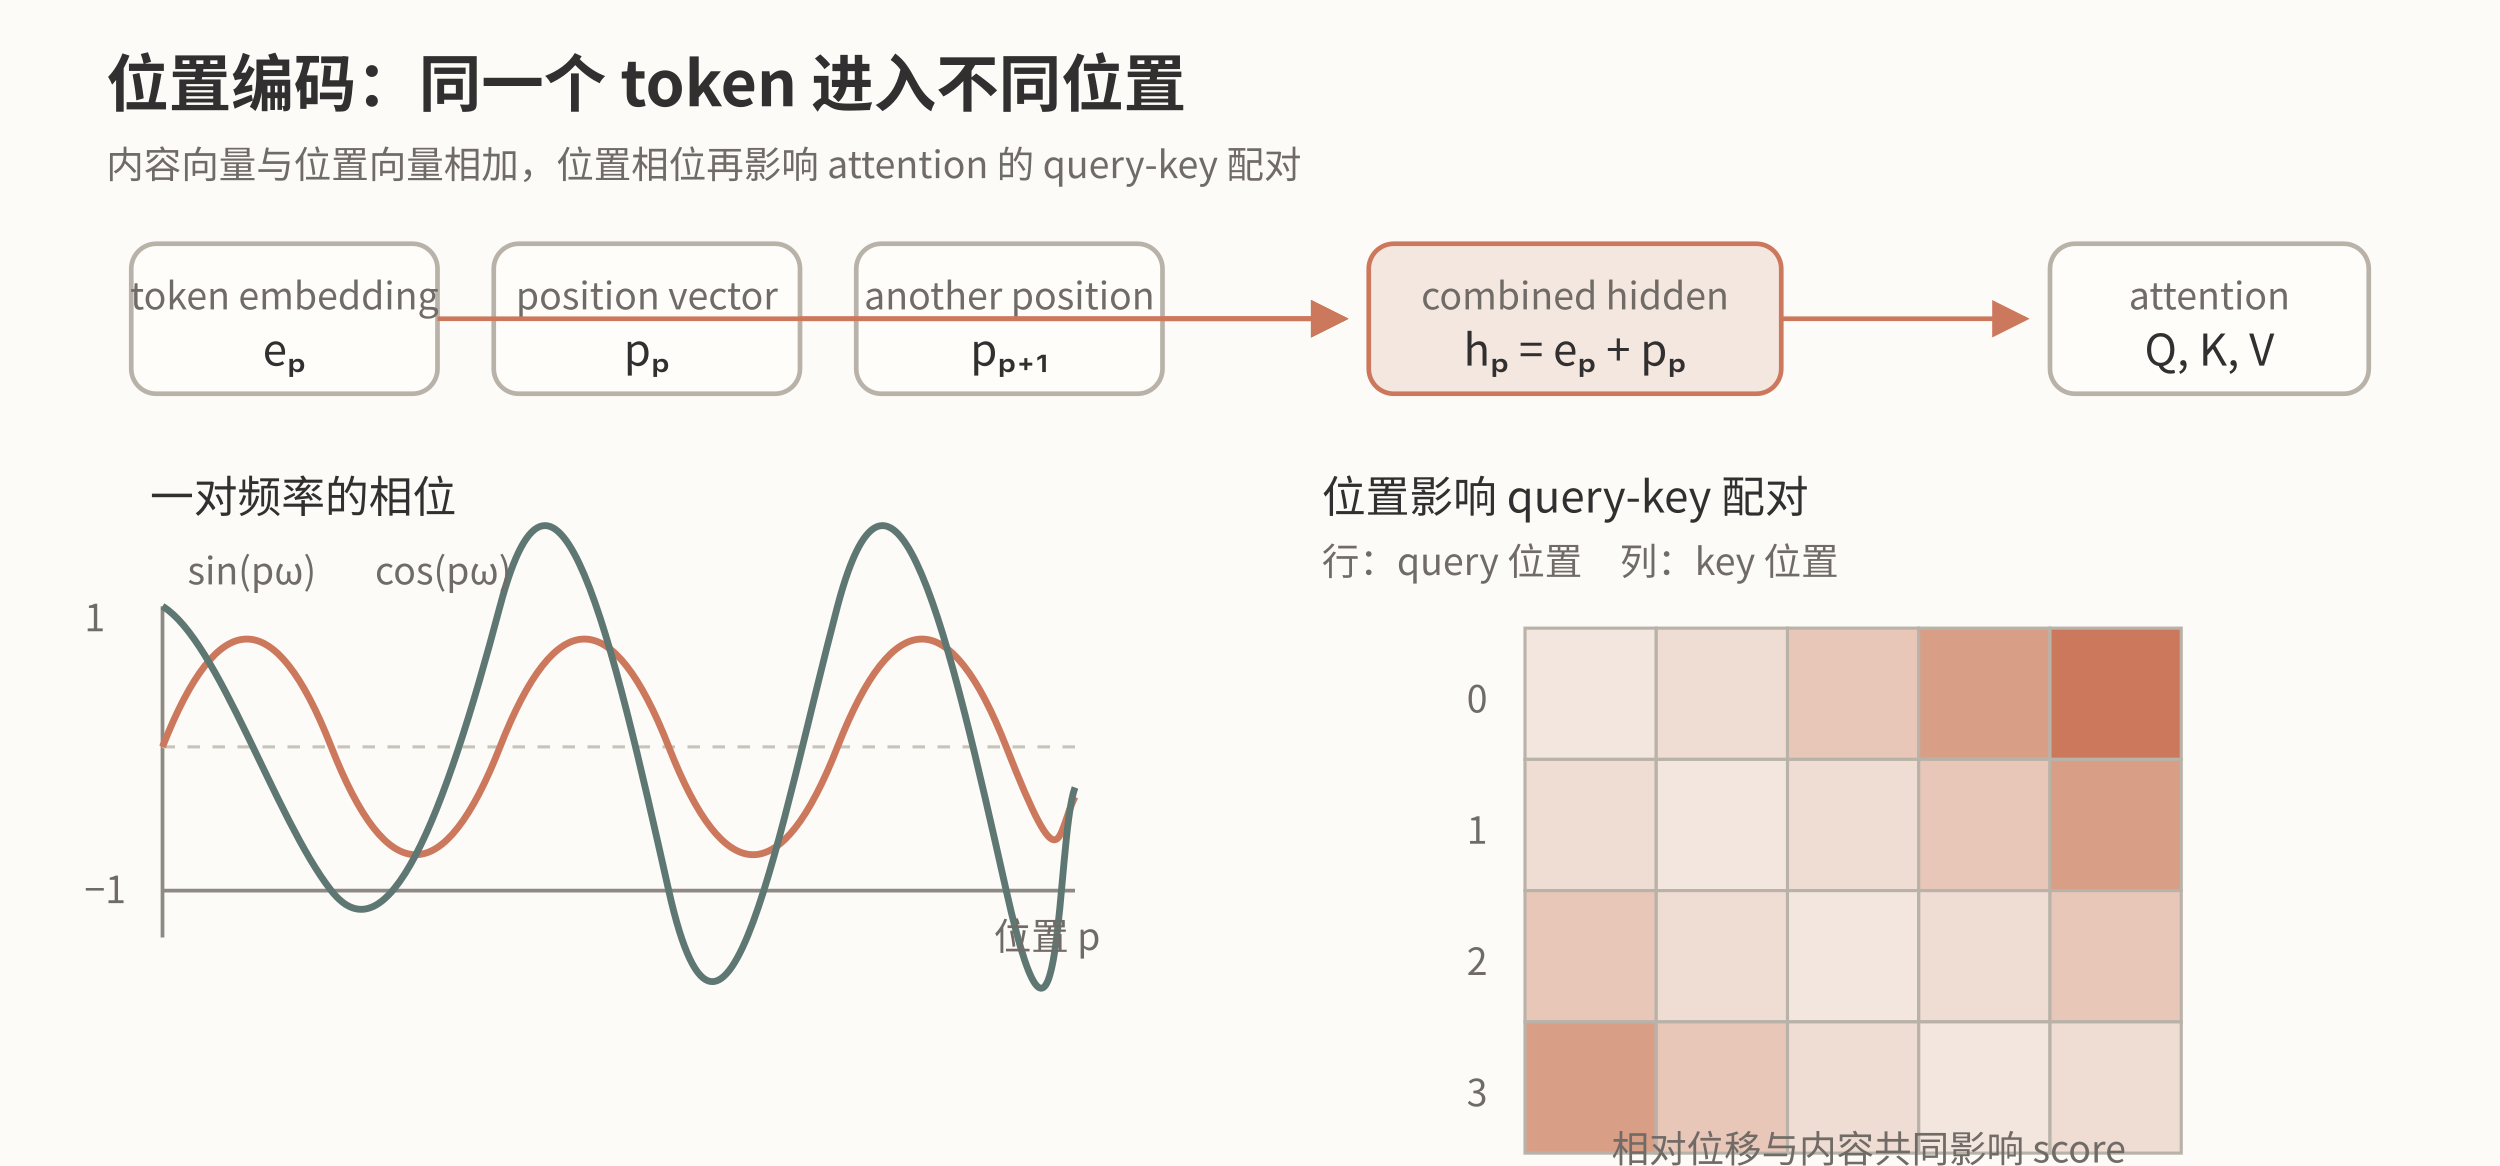
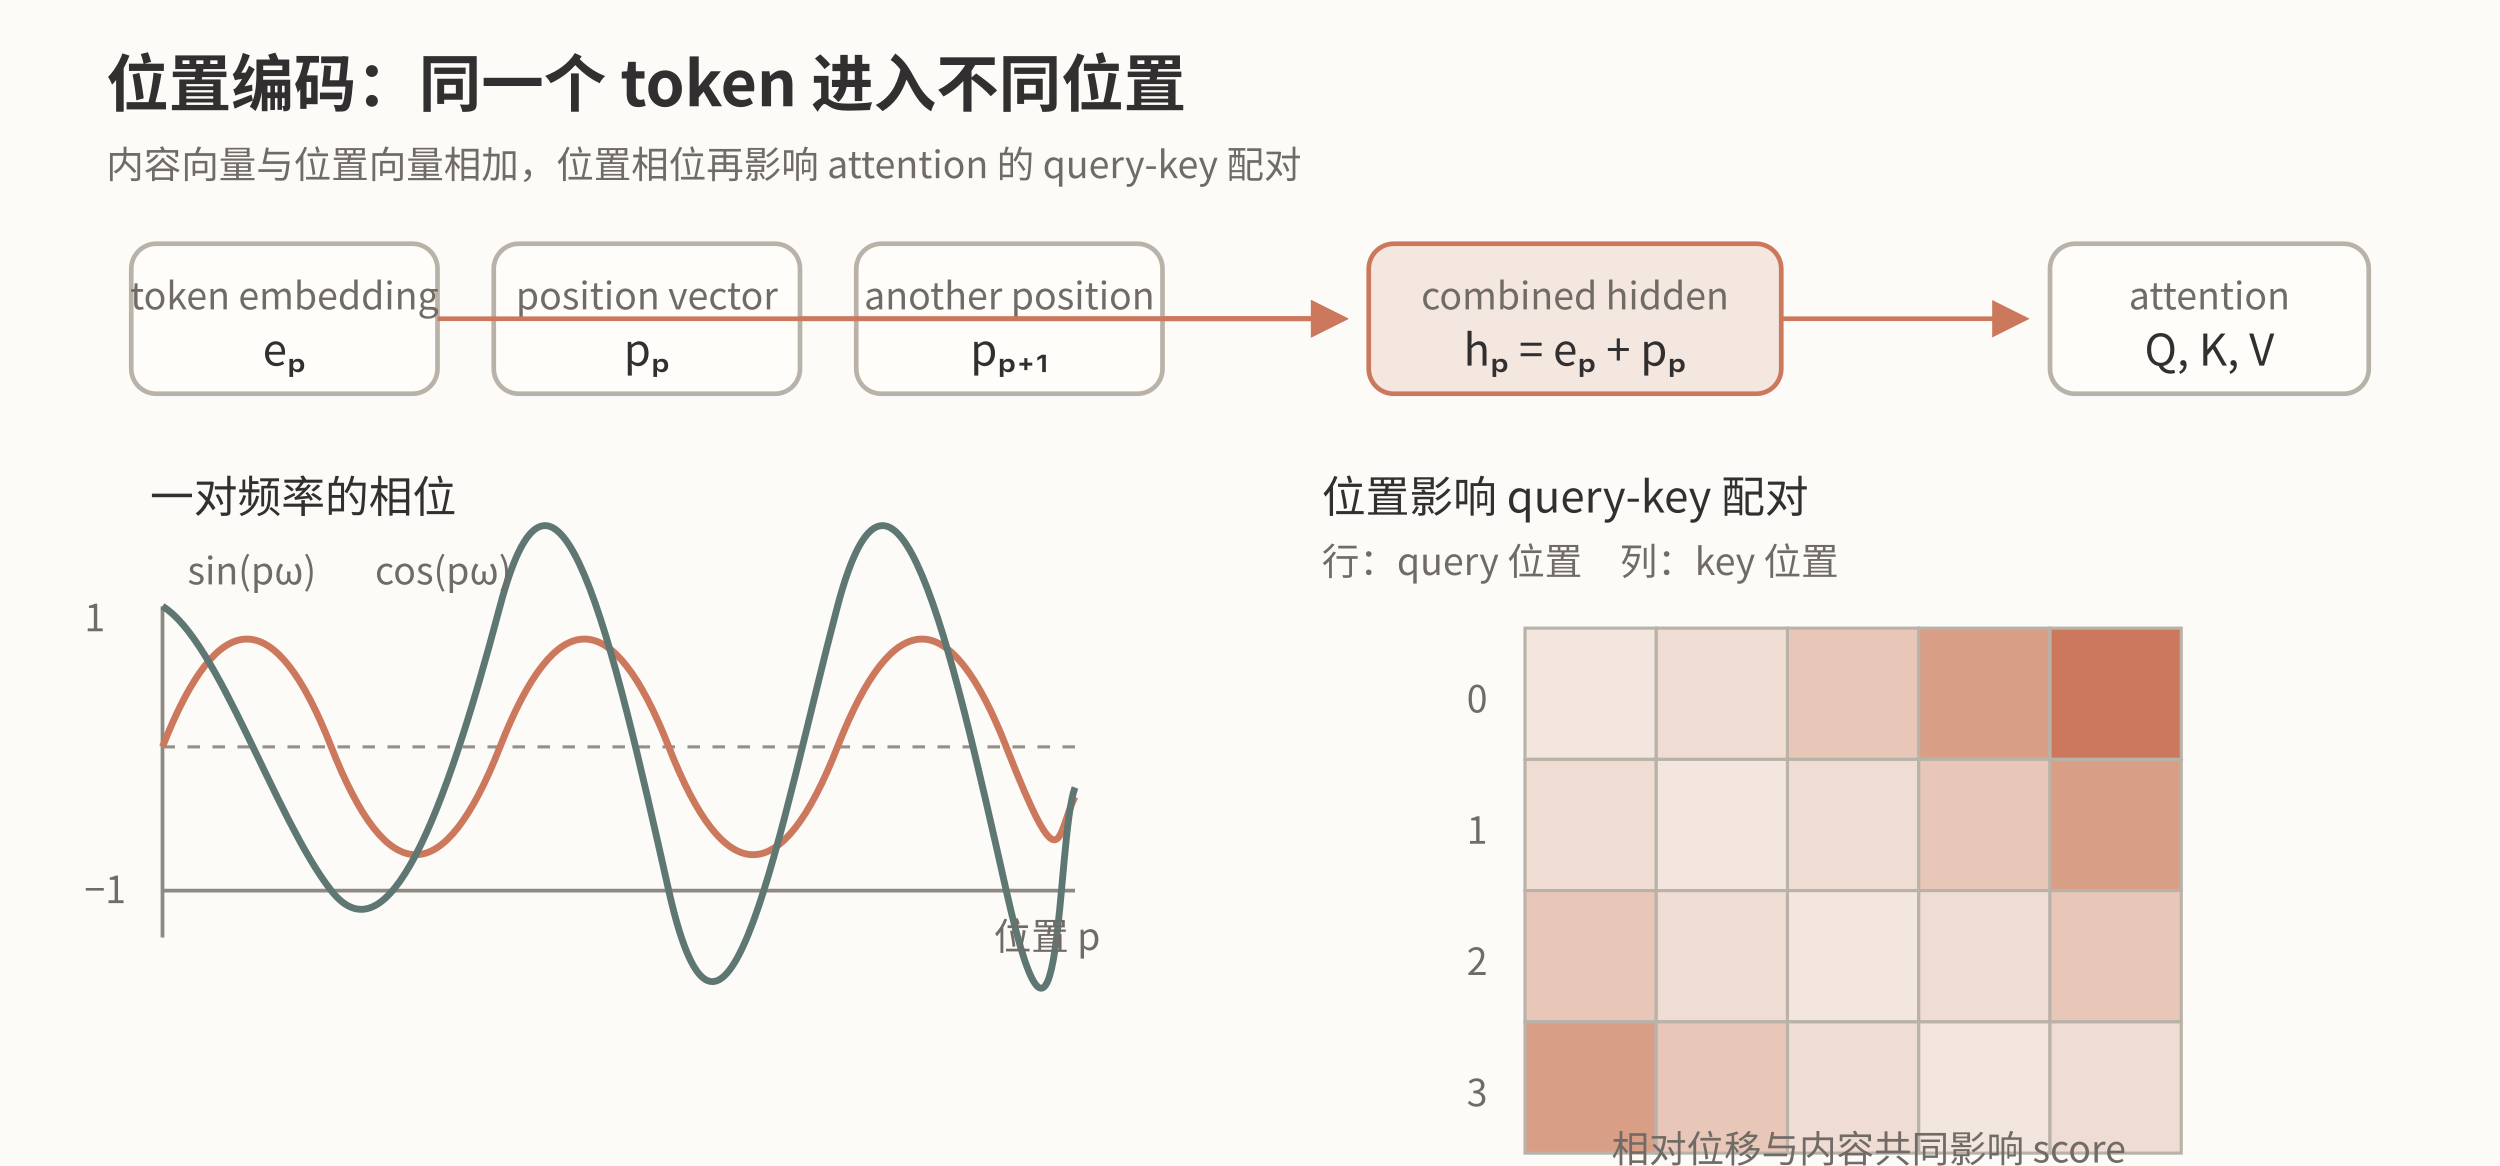
- <svg xmlns="http://www.w3.org/2000/svg" width="800" height="373" viewBox="0 0 800 373" role="img" aria-labelledby="title desc">
+ <svg xmlns="http://www.w3.org/2000/svg" data-svg-theme="paper-ink-v1" width="800" height="373" viewBox="0 0 800 373" role="img" aria-labelledby="title desc">
+   <style>
+   .svg-axis-stroke { stroke: #b8b2a8; }
+   .svg-coral-stroke-stroke { stroke: #cc785c; }
+   .svg-special-fill-fill-cc785c { fill: #cc785c; }
+   .svg-special-fill-fill-d99e86 { fill: #b78571; }
+   .svg-special-fill-fill-e8c7b8 { fill: #a38c82; }
+   .svg-special-fill-fill-efdcd2 { fill: #9b8e88; }
+   .svg-special-fill-fill-f3e6df { fill: #988f8b; }
+   .svg-special-fill-fill-f4e7e0 { fill: #988f8b; }
+   .svg-special-fill-fill-fdfbf8 { fill: #92908f; }
+   .svg-special-fill-fill-fffdfa { fill: #92908f; }
+   .svg-special-fill-stop-color-cc785c { stop-color: #cc785c; }
+   .svg-special-fill-stop-color-f1e4dd { stop-color: #988f8b; }
+   .svg-special-graphic-stroke-5e7772 { stroke: #5e7772; }
+   .svg-special-graphic-stroke-8e8982 { stroke: #8e8982; }
+   .svg-special-graphic-stroke-c9c4bb { stroke: #94908a; }
+   .svg-special-text-fill-312f2f { fill: #312f2f; }
+   .svg-special-text-fill-706b66 { fill: #706b66; }
+ 
+   .svg-special-background-fill-d99e86 { fill: #d99e86; }
+   .svg-special-background-fill-e8c7b8 { fill: #e8c7b8; }
+   .svg-special-background-fill-efdcd2 { fill: #efdcd2; }
+   .svg-special-background-fill-f3e6df { fill: #f3e6df; }
+   .svg-special-background-fill-f4e7e0 { fill: #f4e7e0; }
+   .svg-special-background-fill-fdfbf8 { fill: #fdfbf8; }
+   .svg-special-background-fill-fffdfa { fill: #fffdfa; }
+ 
+ 
+ @media (prefers-color-scheme: dark) {
+     .svg-axis-stroke { stroke: #8b8a83; }
+     .svg-coral-stroke-stroke { stroke: #e28466; }
+     .svg-special-fill-fill-cc785c { fill: #cc785c; }
+     .svg-special-fill-fill-d99e86 { fill: #b78571; }
+     .svg-special-fill-fill-e8c7b8 { fill: #a38c82; }
+     .svg-special-fill-fill-efdcd2 { fill: #9b8e88; }
+     .svg-special-fill-fill-f3e6df { fill: #988f8b; }
+     .svg-special-fill-fill-f4e7e0 { fill: #988f8b; }
+     .svg-special-fill-fill-fdfbf8 { fill: #92908f; }
+     .svg-special-fill-fill-fffdfa { fill: #92908f; }
+     .svg-special-fill-stop-color-cc785c { stop-color: #cc785c; }
+     .svg-special-fill-stop-color-f1e4dd { stop-color: #988f8b; }
+     .svg-special-graphic-stroke-5e7772 { stroke: #5e7772; }
+     .svg-special-graphic-stroke-8e8982 { stroke: #8e8982; }
+     .svg-special-graphic-stroke-c9c4bb { stroke: #94908a; }
+     .svg-special-text-fill-312f2f { fill: #a5a4a4; }
+     .svg-special-text-fill-706b66 { fill: #a7a4a0; }
+     .svg-special-background-fill-d99e86 { fill: #302825; }
+     .svg-special-background-fill-e8c7b8 { fill: #332e2c; }
+     .svg-special-background-fill-efdcd2 { fill: #34312f; }
+     .svg-special-background-fill-f3e6df { fill: #343231; }
+     .svg-special-background-fill-f4e7e0 { fill: #343231; }
+     .svg-special-background-fill-fdfbf8 { fill: #353535; }
+     .svg-special-background-fill-fffdfa { fill: #363535; }
+ 
+ 
+ 
+   }
+ </style>
  <defs>
    <marker id="arrow" markerWidth="8" markerHeight="8" refX="7" refY="4" orient="auto">
-       <path d="M0,0 L8,4 L0,8 Z" fill="#cc785c" />
+       <path d="M0,0 L8,4 L0,8 Z" class="svg-special-fill-fill-cc785c" />
    </marker>
    <linearGradient id="heat" x1="0" x2="1" y1="1" y2="0">
-       <stop offset="0" stop-color="#f1e4dd" />
-       <stop offset="1" stop-color="#cc785c" />
+       <stop offset="0" class="svg-special-fill-stop-color-f1e4dd" />
+       <stop offset="1" class="svg-special-fill-stop-color-cc785c" />
    </linearGradient>
    <style>
-       .ink{fill:#312f2f;font-family:-apple-system,BlinkMacSystemFont,"Noto Sans CJK SC","PingFang SC",sans-serif}
-       .muted{fill:#706b66;font-family:-apple-system,BlinkMacSystemFont,"Noto Sans CJK SC","PingFang SC",sans-serif}
-       .box{fill:#fffdfa;stroke:#b8b2a8;stroke-width:1.5}
-       .accent{fill:#f4e7e0;stroke:#cc785c;stroke-width:1.5}
-       .axis{stroke:#8e8982;stroke-width:1.2}
-       .guide{stroke:#c9c4bb;stroke-width:1;stroke-dasharray:4 4}
+       .ink{font-family:-apple-system,BlinkMacSystemFont,"Noto Sans CJK SC","PingFang SC",sans-serif}
+       .muted{font-family:-apple-system,BlinkMacSystemFont,"Noto Sans CJK SC","PingFang SC",sans-serif}
+       .box{stroke-width:1.5}
+       .accent{stroke-width:1.5}
+       .axis{stroke-width:1.2}
+       .guide{stroke-width:1;stroke-dasharray:4 4}
      .label{font-size:14px}
      .small{font-size:12px}
      .title{font-size:20px;font-weight:600}
    </style>
  </defs>
-   <rect width="800" height="373" fill="#fdfbf8" />
-   <text x="34" y="34" class="ink title">位置编码：同一个 token 进入不同位置</text>
-   <text x="34" y="57" class="muted small">内容向量与位置向量相加，位置相位再影响 attention 的 query-key 配对</text>
-   <rect x="42" y="78" width="98" height="48" rx="8" class="box" />
-   <rect x="158" y="78" width="98" height="48" rx="8" class="box" />
-   <rect x="274" y="78" width="98" height="48" rx="8" class="box" />
-   <text x="91" y="99" text-anchor="middle" class="muted small">token embedding</text>
-   <text x="91" y="117" text-anchor="middle" class="ink label">eₚ</text>
-   <text x="207" y="99" text-anchor="middle" class="muted small">position vector</text>
-   <text x="207" y="117" text-anchor="middle" class="ink label">pₚ</text>
-   <text x="323" y="99" text-anchor="middle" class="muted small">another position</text>
-   <text x="323" y="117" text-anchor="middle" class="ink label">pₚ₊₁</text>
-   <path d="M140 102 H430" fill="none" stroke="#cc785c" stroke-width="1.5" marker-end="url(#arrow)" />
-   <path d="M256 102 H430" fill="none" stroke="#cc785c" stroke-width="1.5" marker-end="url(#arrow)" />
-   <path d="M372 102 H430" fill="none" stroke="#cc785c" stroke-width="1.5" marker-end="url(#arrow)" />
-   <rect x="438" y="78" width="132" height="48" rx="8" class="accent" />
-   <text x="504" y="99" text-anchor="middle" class="muted small">combined hidden</text>
-   <text x="504" y="117" text-anchor="middle" class="ink label">hₚ = eₚ + pₚ</text>
-   <path d="M570 102 H648" fill="none" stroke="#cc785c" stroke-width="1.5" marker-end="url(#arrow)" />
-   <rect x="656" y="78" width="102" height="48" rx="8" class="box" />
-   <text x="707" y="99" text-anchor="middle" class="muted small">attention</text>
-   <text x="707" y="117" text-anchor="middle" class="ink label">Q, K, V</text>
-   <text x="48" y="164" class="ink label">一对频率的相位</text>
-   <line x1="52" y1="285" x2="344" y2="285" class="axis" />
-   <line x1="52" y1="194" x2="52" y2="300" class="axis" />
-   <line x1="52" y1="239" x2="344" y2="239" class="guide" />
-   <path d="M52 239 C70 193 88 193 106 239 S142 285 160 239 S196 193 214 239 S250 285 268 239 S304 193 322 239 S338 267 344 255" fill="none" stroke="#cc785c" stroke-width="2.2" />
-   <path d="M52 194 C70 205 88 262 106 285 S142 262 160 194 S196 205 214 285 S250 262 268 194 S304 205 322 285 S338 268 344 252" fill="none" stroke="#5e7772" stroke-width="2.2" />
-   <text x="60" y="187" class="muted small">sin(pω)</text>
-   <text x="120" y="187" class="muted small">cos(pω)</text>
-   <text x="318" y="304" class="muted small">位置 p</text>
-   <text x="27" y="202" class="muted small">1</text>
-   <text x="27" y="289" class="muted small">−1</text>
-   <text x="423" y="164" class="ink label">位置影响 query-key 配对</text>
-   <text x="423" y="184" class="muted small">行：query 位置　列：key 位置</text>
+   <rect width="800" height="373" class="svg-special-fill-fill-fdfbf8 svg-special-background-fill-fdfbf8" />
+   <text x="34" y="34" class="ink title svg-special-text-fill-312f2f">位置编码：同一个 token 进入不同位置</text>
+   <text x="34" y="57" class="muted small svg-special-text-fill-706b66">内容向量与位置向量相加，位置相位再影响 attention 的 query-key 配对</text>
+   <rect x="42" y="78" width="98" height="48" rx="8" class="box svg-special-fill-fill-fffdfa svg-axis-stroke svg-special-background-fill-fffdfa" />
+   <rect x="158" y="78" width="98" height="48" rx="8" class="box svg-special-fill-fill-fffdfa svg-axis-stroke svg-special-background-fill-fffdfa" />
+   <rect x="274" y="78" width="98" height="48" rx="8" class="box svg-special-fill-fill-fffdfa svg-axis-stroke svg-special-background-fill-fffdfa" />
+   <text x="91" y="99" text-anchor="middle" class="muted small svg-special-text-fill-706b66">token embedding</text>
+   <text x="91" y="117" text-anchor="middle" class="ink label svg-special-text-fill-312f2f">eₚ</text>
+   <text x="207" y="99" text-anchor="middle" class="muted small svg-special-text-fill-706b66">position vector</text>
+   <text x="207" y="117" text-anchor="middle" class="ink label svg-special-text-fill-312f2f">pₚ</text>
+   <text x="323" y="99" text-anchor="middle" class="muted small svg-special-text-fill-706b66">another position</text>
+   <text x="323" y="117" text-anchor="middle" class="ink label svg-special-text-fill-312f2f">pₚ₊₁</text>
+   <path d="M140 102 H430" fill="none" stroke-width="1.5" marker-end="url(#arrow)" class="svg-coral-stroke-stroke" />
+   <path d="M256 102 H430" fill="none" stroke-width="1.5" marker-end="url(#arrow)" class="svg-coral-stroke-stroke" />
+   <path d="M372 102 H430" fill="none" stroke-width="1.5" marker-end="url(#arrow)" class="svg-coral-stroke-stroke" />
+   <rect x="438" y="78" width="132" height="48" rx="8" class="accent svg-special-fill-fill-f4e7e0 svg-coral-stroke-stroke svg-special-background-fill-f4e7e0" />
+   <text x="504" y="99" text-anchor="middle" class="muted small svg-special-text-fill-706b66">combined hidden</text>
+   <text x="504" y="117" text-anchor="middle" class="ink label svg-special-text-fill-312f2f">hₚ = eₚ + pₚ</text>
+   <path d="M570 102 H648" fill="none" stroke-width="1.5" marker-end="url(#arrow)" class="svg-coral-stroke-stroke" />
+   <rect x="656" y="78" width="102" height="48" rx="8" class="box svg-special-fill-fill-fffdfa svg-axis-stroke svg-special-background-fill-fffdfa" />
+   <text x="707" y="99" text-anchor="middle" class="muted small svg-special-text-fill-706b66">attention</text>
+   <text x="707" y="117" text-anchor="middle" class="ink label svg-special-text-fill-312f2f">Q, K, V</text>
+   <text x="48" y="164" class="ink label svg-special-text-fill-312f2f">一对频率的相位</text>
+   <line x1="52" y1="285" x2="344" y2="285" class="axis svg-special-graphic-stroke-8e8982" />
+   <line x1="52" y1="194" x2="52" y2="300" class="axis svg-special-graphic-stroke-8e8982" />
+   <line x1="52" y1="239" x2="344" y2="239" class="guide svg-special-graphic-stroke-c9c4bb" />
+   <path d="M52 239 C70 193 88 193 106 239 S142 285 160 239 S196 193 214 239 S250 285 268 239 S304 193 322 239 S338 267 344 255" fill="none" stroke-width="2.2" class="svg-coral-stroke-stroke" />
+   <path d="M52 194 C70 205 88 262 106 285 S142 262 160 194 S196 205 214 285 S250 262 268 194 S304 205 322 285 S338 268 344 252" fill="none" stroke-width="2.2" class="svg-special-graphic-stroke-5e7772" />
+   <text x="60" y="187" class="muted small svg-special-text-fill-706b66">sin(pω)</text>
+   <text x="120" y="187" class="muted small svg-special-text-fill-706b66">cos(pω)</text>
+   <text x="318" y="304" class="muted small svg-special-text-fill-706b66">位置 p</text>
+   <text x="27" y="202" class="muted small svg-special-text-fill-706b66">1</text>
+   <text x="27" y="289" class="muted small svg-special-text-fill-706b66">−1</text>
+   <text x="423" y="164" class="ink label svg-special-text-fill-312f2f">位置影响 query-key 配对</text>
+   <text x="423" y="184" class="muted small svg-special-text-fill-706b66">行：query 位置　列：key 位置</text>
  <g transform="translate(488 201)">
-     <rect x="0" y="0" width="42" height="42" fill="#f3e6df" stroke="#b8b2a8" />
-     <rect x="42" y="0" width="42" height="42" fill="#efdcd2" stroke="#b8b2a8" />
-     <rect x="84" y="0" width="42" height="42" fill="#e8c7b8" stroke="#b8b2a8" />
-     <rect x="126" y="0" width="42" height="42" fill="#d99e86" stroke="#b8b2a8" />
-     <rect x="168" y="0" width="42" height="42" fill="#cc785c" stroke="#b8b2a8" />
-     <rect x="0" y="42" width="42" height="42" fill="#efdcd2" stroke="#b8b2a8" />
-     <rect x="42" y="42" width="42" height="42" fill="#f3e6df" stroke="#b8b2a8" />
-     <rect x="84" y="42" width="42" height="42" fill="#efdcd2" stroke="#b8b2a8" />
-     <rect x="126" y="42" width="42" height="42" fill="#e8c7b8" stroke="#b8b2a8" />
-     <rect x="168" y="42" width="42" height="42" fill="#d99e86" stroke="#b8b2a8" />
-     <rect x="0" y="84" width="42" height="42" fill="#e8c7b8" stroke="#b8b2a8" />
-     <rect x="42" y="84" width="42" height="42" fill="#efdcd2" stroke="#b8b2a8" />
-     <rect x="84" y="84" width="42" height="42" fill="#f3e6df" stroke="#b8b2a8" />
-     <rect x="126" y="84" width="42" height="42" fill="#efdcd2" stroke="#b8b2a8" />
-     <rect x="168" y="84" width="42" height="42" fill="#e8c7b8" stroke="#b8b2a8" />
-     <rect x="0" y="126" width="42" height="42" fill="#d99e86" stroke="#b8b2a8" />
-     <rect x="42" y="126" width="42" height="42" fill="#e8c7b8" stroke="#b8b2a8" />
-     <rect x="84" y="126" width="42" height="42" fill="#efdcd2" stroke="#b8b2a8" />
-     <rect x="126" y="126" width="42" height="42" fill="#f3e6df" stroke="#b8b2a8" />
-     <rect x="168" y="126" width="42" height="42" fill="#efdcd2" stroke="#b8b2a8" />
-     <text x="20" y="193" text-anchor="middle" class="muted small">0</text>
-     <text x="62" y="193" text-anchor="middle" class="muted small">1</text>
-     <text x="104" y="193" text-anchor="middle" class="muted small">2</text>
-     <text x="146" y="193" text-anchor="middle" class="muted small">3</text>
-     <text x="188" y="193" text-anchor="middle" class="muted small">4</text>
-     <text x="-12" y="27" text-anchor="end" class="muted small">0</text>
-     <text x="-12" y="69" text-anchor="end" class="muted small">1</text>
-     <text x="-12" y="111" text-anchor="end" class="muted small">2</text>
-     <text x="-12" y="153" text-anchor="end" class="muted small">3</text>
-     <text x="-12" y="195" text-anchor="end" class="muted small">4</text>
+     <rect x="0" y="0" width="42" height="42" class="svg-special-fill-fill-f3e6df svg-axis-stroke svg-special-background-fill-f3e6df" />
+     <rect x="42" y="0" width="42" height="42" class="svg-special-fill-fill-efdcd2 svg-axis-stroke svg-special-background-fill-efdcd2" />
+     <rect x="84" y="0" width="42" height="42" class="svg-special-fill-fill-e8c7b8 svg-axis-stroke svg-special-background-fill-e8c7b8" />
+     <rect x="126" y="0" width="42" height="42" class="svg-special-fill-fill-d99e86 svg-axis-stroke svg-special-background-fill-d99e86" />
+     <rect x="168" y="0" width="42" height="42" class="svg-special-fill-fill-cc785c svg-axis-stroke" />
+     <rect x="0" y="42" width="42" height="42" class="svg-special-fill-fill-efdcd2 svg-axis-stroke svg-special-background-fill-efdcd2" />
+     <rect x="42" y="42" width="42" height="42" class="svg-special-fill-fill-f3e6df svg-axis-stroke svg-special-background-fill-f3e6df" />
+     <rect x="84" y="42" width="42" height="42" class="svg-special-fill-fill-efdcd2 svg-axis-stroke svg-special-background-fill-efdcd2" />
+     <rect x="126" y="42" width="42" height="42" class="svg-special-fill-fill-e8c7b8 svg-axis-stroke svg-special-background-fill-e8c7b8" />
+     <rect x="168" y="42" width="42" height="42" class="svg-special-fill-fill-d99e86 svg-axis-stroke svg-special-background-fill-d99e86" />
+     <rect x="0" y="84" width="42" height="42" class="svg-special-fill-fill-e8c7b8 svg-axis-stroke svg-special-background-fill-e8c7b8" />
+     <rect x="42" y="84" width="42" height="42" class="svg-special-fill-fill-efdcd2 svg-axis-stroke svg-special-background-fill-efdcd2" />
+     <rect x="84" y="84" width="42" height="42" class="svg-special-fill-fill-f3e6df svg-axis-stroke svg-special-background-fill-f3e6df" />
+     <rect x="126" y="84" width="42" height="42" class="svg-special-fill-fill-efdcd2 svg-axis-stroke svg-special-background-fill-efdcd2" />
+     <rect x="168" y="84" width="42" height="42" class="svg-special-fill-fill-e8c7b8 svg-axis-stroke svg-special-background-fill-e8c7b8" />
+     <rect x="0" y="126" width="42" height="42" class="svg-special-fill-fill-d99e86 svg-axis-stroke svg-special-background-fill-d99e86" />
+     <rect x="42" y="126" width="42" height="42" class="svg-special-fill-fill-e8c7b8 svg-axis-stroke svg-special-background-fill-e8c7b8" />
+     <rect x="84" y="126" width="42" height="42" class="svg-special-fill-fill-efdcd2 svg-axis-stroke svg-special-background-fill-efdcd2" />
+     <rect x="126" y="126" width="42" height="42" class="svg-special-fill-fill-f3e6df svg-axis-stroke svg-special-background-fill-f3e6df" />
+     <rect x="168" y="126" width="42" height="42" class="svg-special-fill-fill-efdcd2 svg-axis-stroke svg-special-background-fill-efdcd2" />
+     <text x="20" y="193" text-anchor="middle" class="muted small svg-special-text-fill-706b66">0</text>
+     <text x="62" y="193" text-anchor="middle" class="muted small svg-special-text-fill-706b66">1</text>
+     <text x="104" y="193" text-anchor="middle" class="muted small svg-special-text-fill-706b66">2</text>
+     <text x="146" y="193" text-anchor="middle" class="muted small svg-special-text-fill-706b66">3</text>
+     <text x="188" y="193" text-anchor="middle" class="muted small svg-special-text-fill-706b66">4</text>
+     <text x="-12" y="27" text-anchor="end" class="muted small svg-special-text-fill-706b66">0</text>
+     <text x="-12" y="69" text-anchor="end" class="muted small svg-special-text-fill-706b66">1</text>
+     <text x="-12" y="111" text-anchor="end" class="muted small svg-special-text-fill-706b66">2</text>
+     <text x="-12" y="153" text-anchor="end" class="muted small svg-special-text-fill-706b66">3</text>
+     <text x="-12" y="195" text-anchor="end" class="muted small svg-special-text-fill-706b66">4</text>
  </g>
-   <text x="598" y="372" text-anchor="middle" class="muted small">相对位移与内容共同影响 score</text>
+   <text x="598" y="372" text-anchor="middle" class="muted small svg-special-text-fill-706b66">相对位移与内容共同影响 score</text>
</svg>
